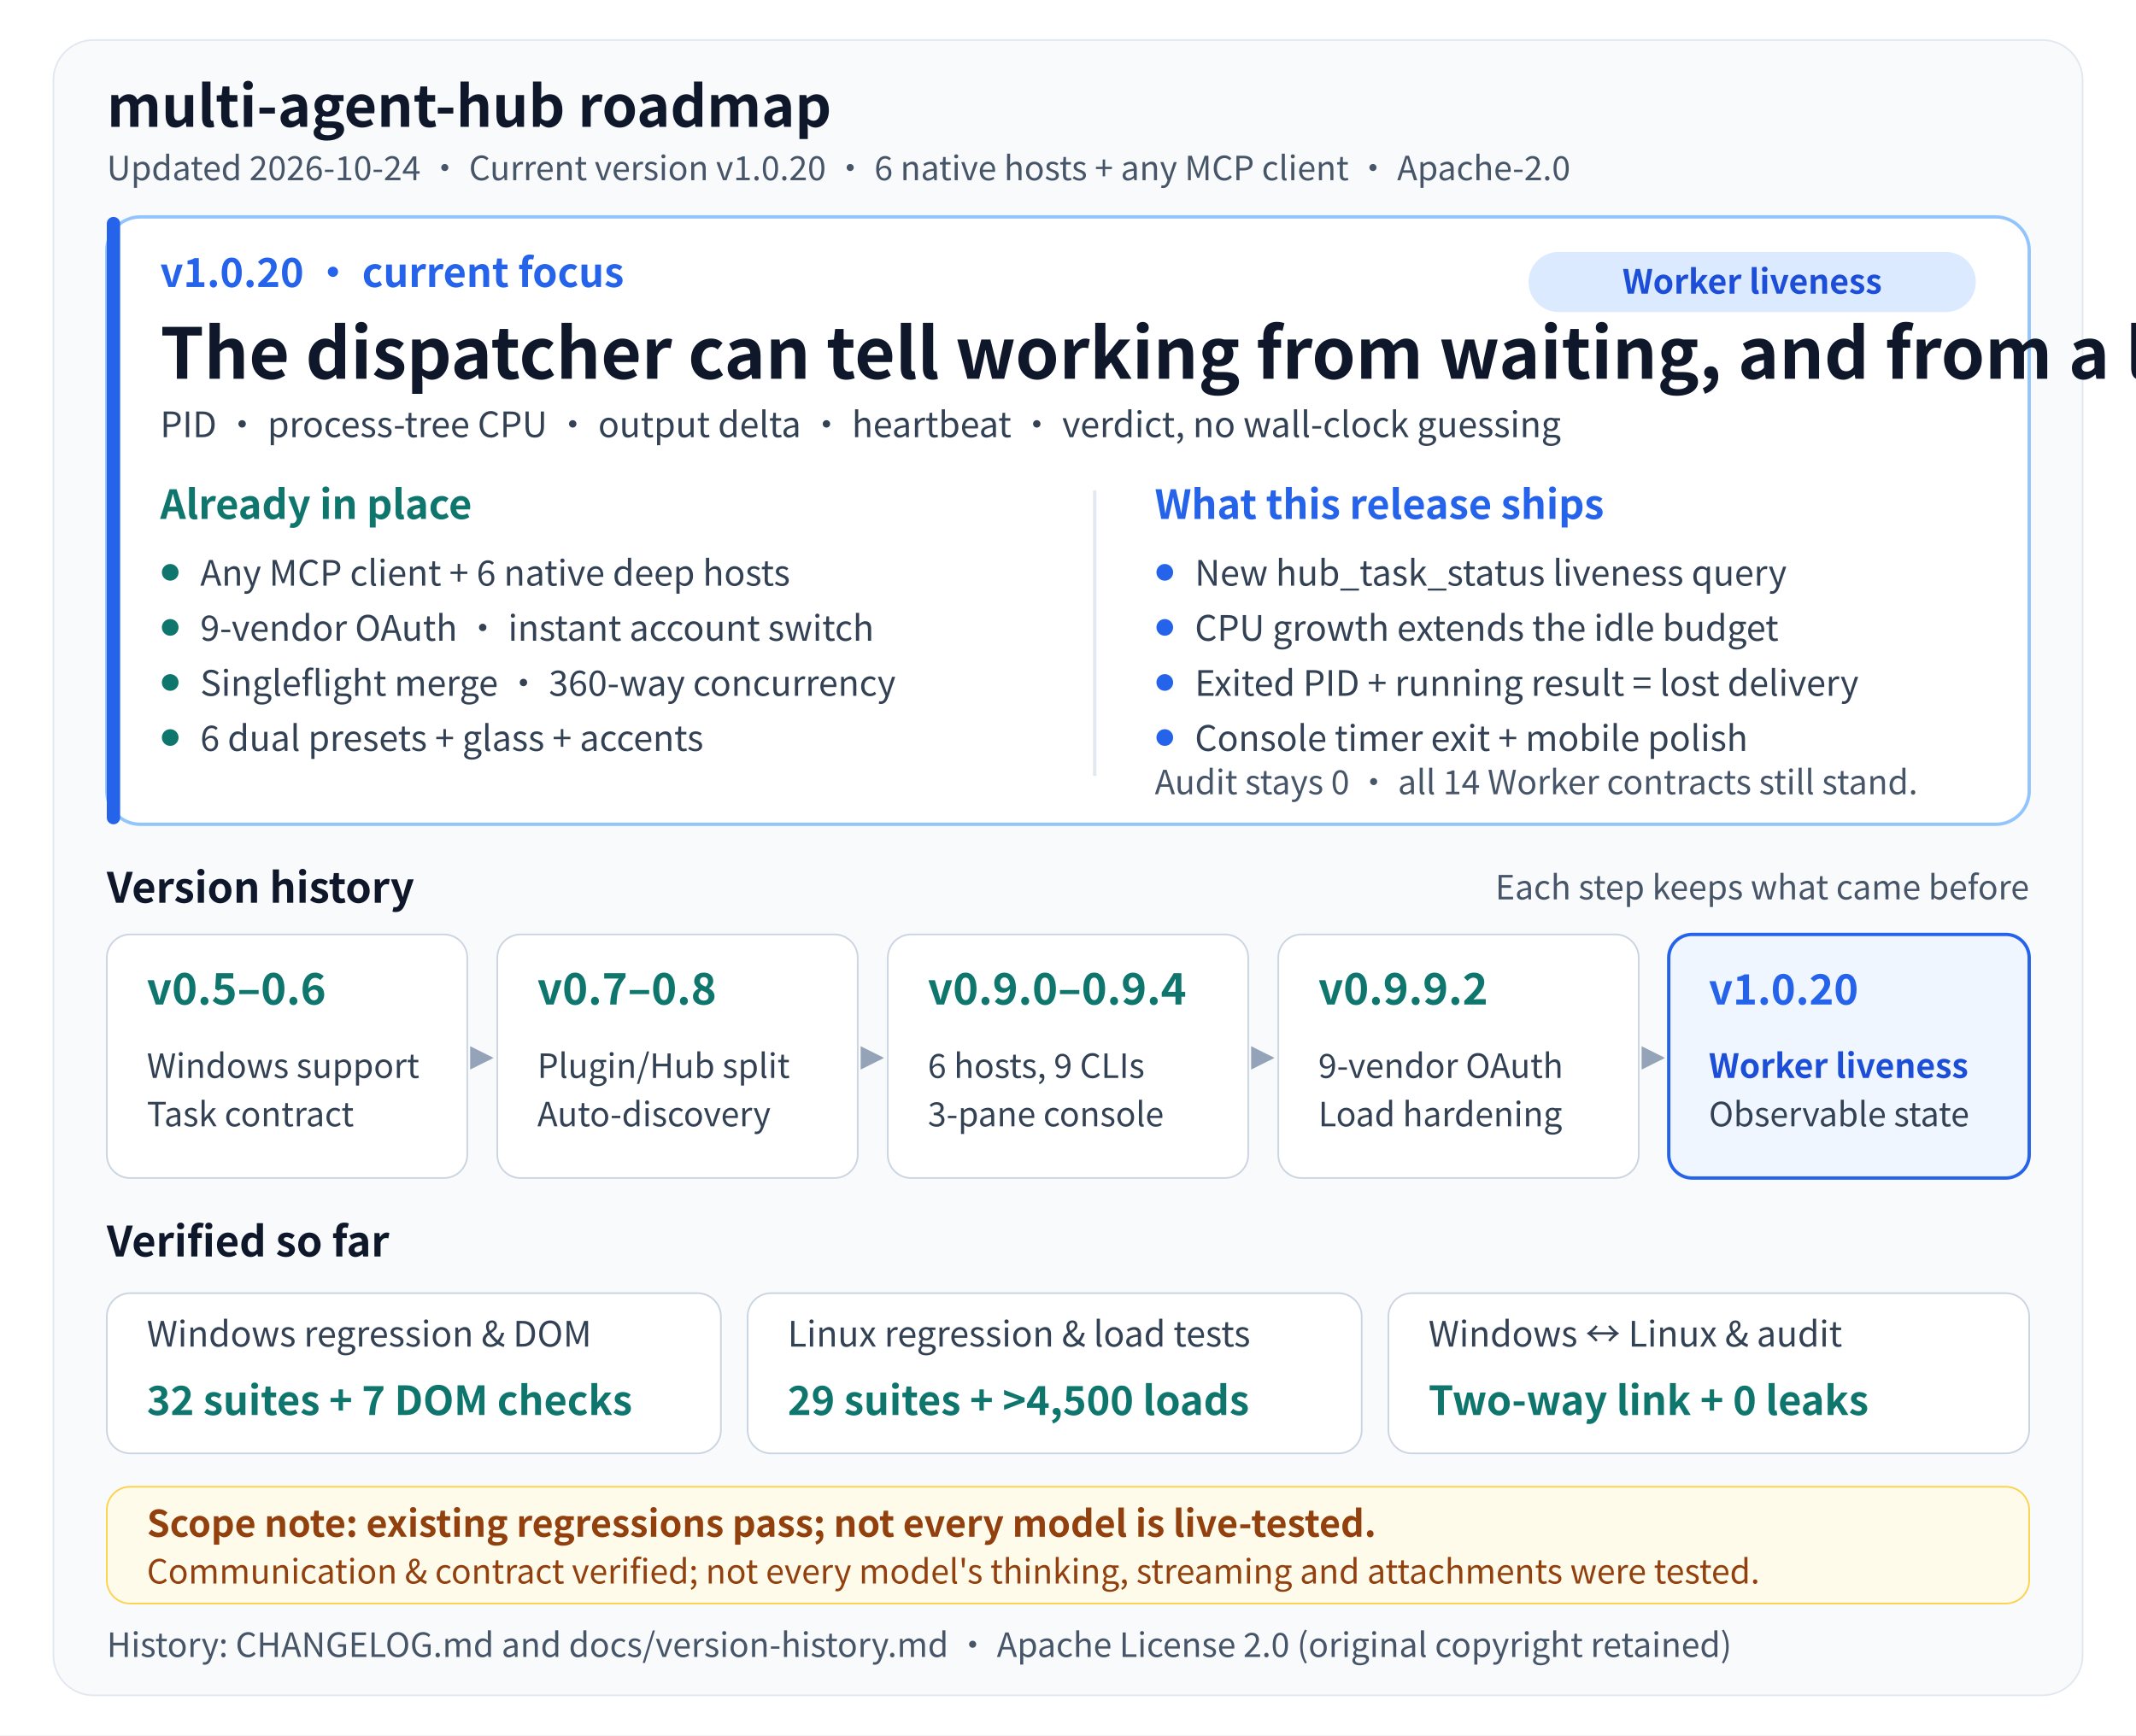
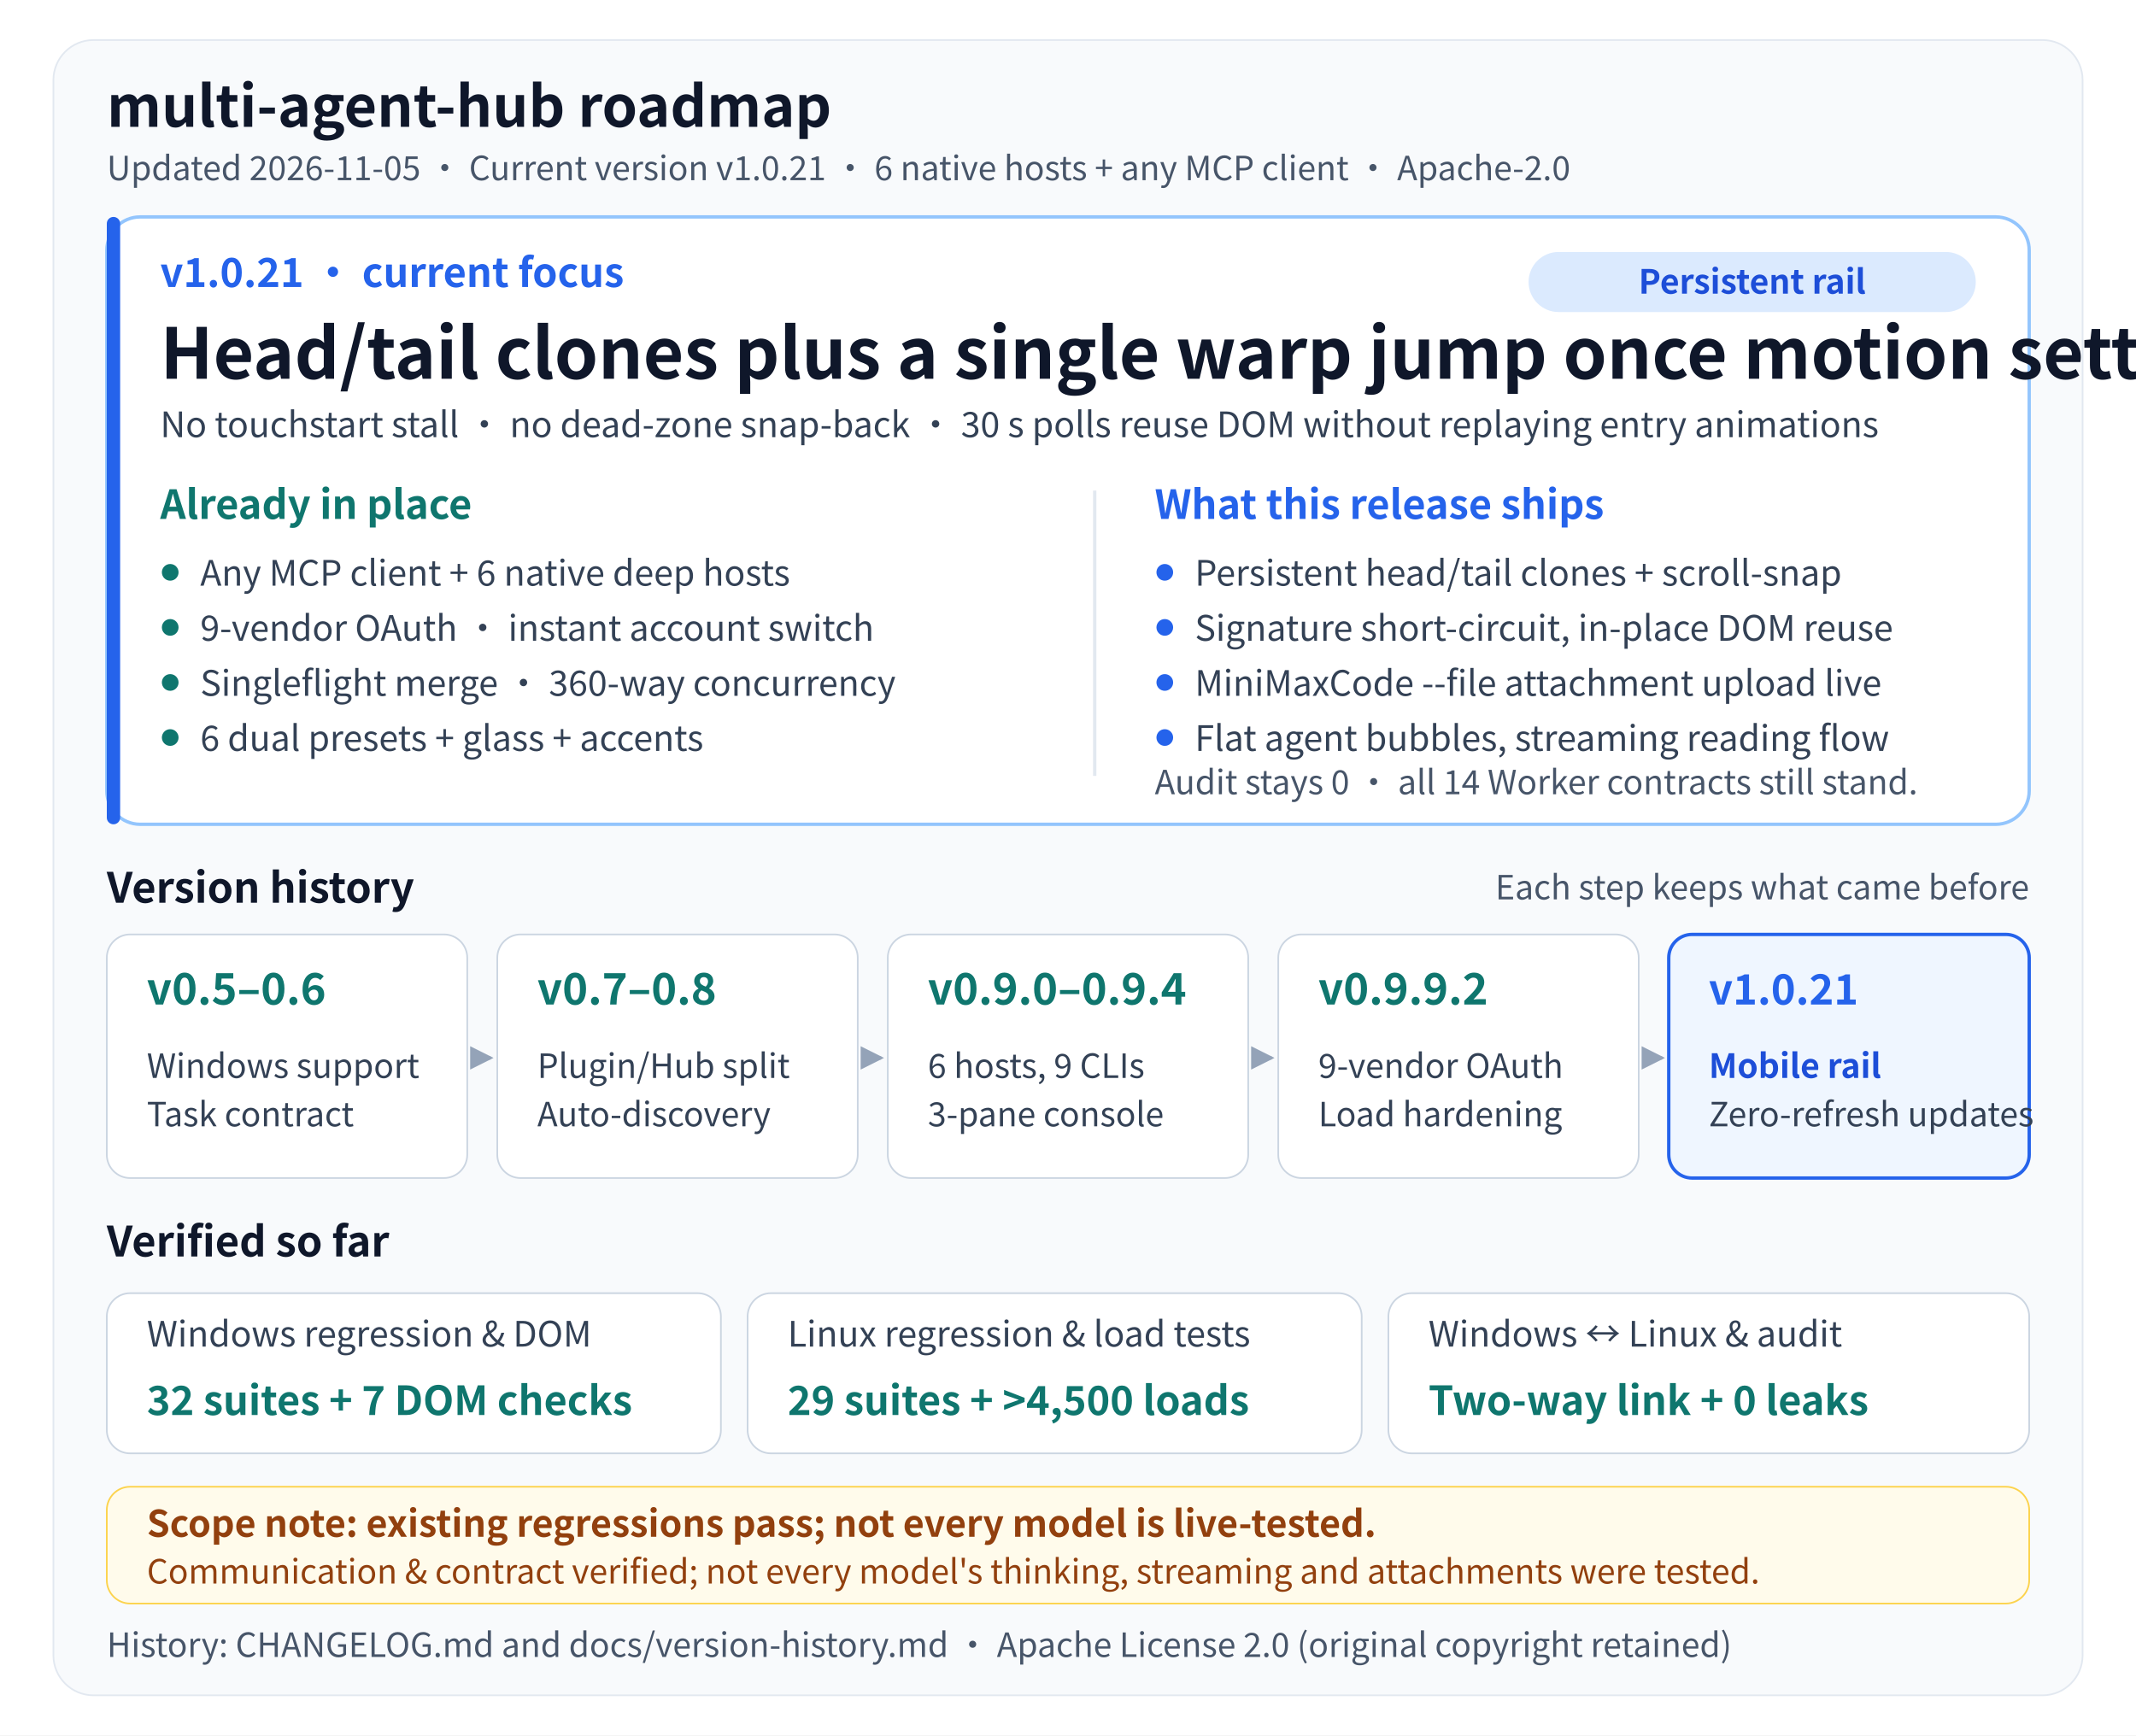
<svg xmlns="http://www.w3.org/2000/svg" width="1280" height="1040" viewBox="0 0 1280 1040" role="img" aria-labelledby="roadmap-title roadmap-desc" font-family="Microsoft YaHei, Noto Sans CJK SC, Segoe UI, sans-serif">
  <defs>
    <style>
      .title { font-size:34px; font-weight:700; fill:#0f172a; }
      .meta { font-size:20px; fill:#475569; }
      .focus { font-size:42px; font-weight:700; fill:#0f172a; }
      .lead { font-size:21px; fill:#334155; }
      .section { font-size:25px; font-weight:700; fill:#0f172a; }
      .body { font-size:21px; fill:#334155; }
      .version { font-size:26px; font-weight:700; fill:#0f766e; }
      .stage { font-size:20px; fill:#334155; }
      .stat { font-size:24px; font-weight:700; fill:#0f766e; }
      .note { font-size:20px; fill:#475569; }
    </style>
    <marker id="timeline-arrow" viewBox="0 0 8 8" refX="7" refY="4" markerWidth="7" markerHeight="7" orient="auto">
      <path d="M 0 0 L 8 4 L 0 8 Z" fill="#94a3b8" />
    </marker>
  </defs>
  <rect width="1280" height="1040" fill="#ffffff" />
  <rect x="32" y="24" width="1216" height="992" rx="24" fill="#f8fafc" stroke="#e2e8f0" />
  <text x="64" y="76" class="title">multi-agent-hub roadmap</text>
-   <text x="64" y="108" class="meta">Updated 2026-10-24 · Current version v1.0.20 · 6 native hosts + any MCP client · Apache-2.0</text>
+   <text x="64" y="108" class="meta">Updated 2026-11-05 · Current version v1.0.21 · 6 native hosts + any MCP client · Apache-2.0</text>
  <g id="current-focus">
    <rect x="64" y="130" width="1152" height="364" rx="20" fill="#ffffff" stroke="#93c5fd" stroke-width="2" />
    <rect x="64" y="130" width="8" height="364" rx="4" fill="#2563eb" />
-     <text x="96" y="172" font-size="24" font-weight="700" fill="#2563eb">v1.0.20 · current focus</text>
+     <text x="96" y="172" font-size="24" font-weight="700" fill="#2563eb">v1.0.21 · current focus</text>
    <rect x="916" y="151" width="268" height="36" rx="18" fill="#dbeafe" />
-     <text x="1050" y="176" text-anchor="middle" font-size="20" font-weight="700" fill="#1d4ed8">Worker liveness</text>
-     <text x="96" y="227" class="focus">The dispatcher can tell working from waiting, and from a lost result</text>
-     <text x="96" y="262" class="lead">PID · process-tree CPU · output delta · heartbeat · verdict, no wall-clock guessing</text>
+     <text x="1050" y="176" text-anchor="middle" font-size="20" font-weight="700" fill="#1d4ed8">Persistent rail</text>
+     <text x="96" y="227" class="focus">Head/tail clones plus a single warp jump once motion settles</text>
+     <text x="96" y="262" class="lead">No touchstart stall · no dead-zone snap-back · 30 s polls reuse DOM without replaying entry animations</text>
    <line x1="656" y1="294" x2="656" y2="465" stroke="#e2e8f0" stroke-width="2" />
    <text x="96" y="311" font-size="24" font-weight="700" fill="#0f766e">Already in place</text>
    <circle cx="102" cy="343" r="5" fill="#0f766e" />
    <text x="120" y="351" class="body">Any MCP client + 6 native deep hosts</text>
    <circle cx="102" cy="376" r="5" fill="#0f766e" />
    <text x="120" y="384" class="body">9-vendor OAuth · instant account switch</text>
    <circle cx="102" cy="409" r="5" fill="#0f766e" />
    <text x="120" y="417" class="body">Singleflight merge · 360-way concurrency</text>
    <circle cx="102" cy="442" r="5" fill="#0f766e" />
    <text x="120" y="450" class="body">6 dual presets + glass + accents</text>
    <text x="692" y="311" font-size="24" font-weight="700" fill="#2563eb">What this release ships</text>
    <circle cx="698" cy="343" r="5" fill="#2563eb" />
-     <text x="716" y="351" class="body">New hub_task_status liveness query</text>
+     <text x="716" y="351" class="body">Persistent head/tail clones + scroll-snap</text>
    <circle cx="698" cy="376" r="5" fill="#2563eb" />
-     <text x="716" y="384" class="body">CPU growth extends the idle budget</text>
+     <text x="716" y="384" class="body">Signature short-circuit, in-place DOM reuse</text>
    <circle cx="698" cy="409" r="5" fill="#2563eb" />
-     <text x="716" y="417" class="body">Exited PID + running result = lost delivery</text>
+     <text x="716" y="417" class="body">MiniMaxCode --file attachment upload live</text>
    <circle cx="698" cy="442" r="5" fill="#2563eb" />
-     <text x="716" y="450" class="body">Console timer exit + mobile polish</text>
+     <text x="716" y="450" class="body">Flat agent bubbles, streaming reading flow</text>
    <text x="692" y="476" class="note">Audit stays 0 · all 14 Worker contracts still stand.</text>
  </g>
  <text x="64" y="541" class="section">Version history</text>
  <text x="1216" y="539" text-anchor="end" class="note">Each step keeps what came before</text>
  <g id="version-timeline">
    <rect x="64" y="560" width="216" height="146" rx="14" fill="#ffffff" stroke="#cbd5e1" />
    <text x="88" y="602" class="version">v0.5–0.6</text>
    <text x="88" y="646" class="stage">Windows support</text>
    <text x="88" y="675" class="stage">Task contract</text>
    <line x1="284" y1="634" x2="294" y2="634" stroke="#94a3b8" stroke-width="2" marker-end="url(#timeline-arrow)" />
    <rect x="298" y="560" width="216" height="146" rx="14" fill="#ffffff" stroke="#cbd5e1" />
    <text x="322" y="602" class="version">v0.7–0.8</text>
    <text x="322" y="646" class="stage">Plugin/Hub split</text>
    <text x="322" y="675" class="stage">Auto-discovery</text>
    <line x1="518" y1="634" x2="528" y2="634" stroke="#94a3b8" stroke-width="2" marker-end="url(#timeline-arrow)" />
    <rect x="532" y="560" width="216" height="146" rx="14" fill="#ffffff" stroke="#cbd5e1" />
    <text x="556" y="602" class="version">v0.9.0–0.9.4</text>
    <text x="556" y="646" class="stage">6 hosts, 9 CLIs</text>
    <text x="556" y="675" class="stage">3-pane console</text>
    <line x1="752" y1="634" x2="762" y2="634" stroke="#94a3b8" stroke-width="2" marker-end="url(#timeline-arrow)" />
    <rect x="766" y="560" width="216" height="146" rx="14" fill="#ffffff" stroke="#cbd5e1" />
    <text x="790" y="602" class="version">v0.9.9.2</text>
    <text x="790" y="646" class="stage">9-vendor OAuth</text>
    <text x="790" y="675" class="stage">Load hardening</text>
    <line x1="986" y1="634" x2="996" y2="634" stroke="#94a3b8" stroke-width="2" marker-end="url(#timeline-arrow)" />
    <rect x="1000" y="560" width="216" height="146" rx="14" fill="#eff6ff" stroke="#2563eb" stroke-width="2" />
-     <text x="1024" y="602" font-size="25" font-weight="700" fill="#2563eb">v1.0.20</text>
-     <text x="1024" y="646" font-size="20" font-weight="700" fill="#1d4ed8">Worker liveness</text>
-     <text x="1024" y="675" class="stage">Observable state</text>
+     <text x="1024" y="602" font-size="25" font-weight="700" fill="#2563eb">v1.0.21</text>
+     <text x="1024" y="646" font-size="20" font-weight="700" fill="#1d4ed8">Mobile rail</text>
+     <text x="1024" y="675" class="stage">Zero-refresh updates</text>
  </g>
  <text x="64" y="753" class="section">Verified so far</text>
  <g id="validation-summary">
    <rect x="64" y="775" width="368" height="96" rx="14" fill="#ffffff" stroke="#cbd5e1" />
    <text x="88" y="807" class="body">Windows regression &amp; DOM</text>
    <text x="88" y="848" class="stat">32 suites + 7 DOM checks</text>
    <rect x="448" y="775" width="368" height="96" rx="14" fill="#ffffff" stroke="#cbd5e1" />
    <text x="472" y="807" class="body">Linux regression &amp; load tests</text>
    <text x="472" y="848" class="stat">29 suites + &gt;4,500 loads</text>
    <rect x="832" y="775" width="384" height="96" rx="14" fill="#ffffff" stroke="#cbd5e1" />
    <text x="856" y="807" class="body">Windows ↔ Linux &amp; audit</text>
    <text x="856" y="848" class="stat">Two-way link + 0 leaks</text>
  </g>
  <g id="authentication-boundary">
    <rect x="64" y="891" width="1152" height="70" rx="14" fill="#fffbeb" stroke="#fcd34d" />
    <text x="88" y="921" font-size="22" font-weight="700" fill="#92400e">Scope note: existing regressions pass; not every model is live-tested.</text>
    <text x="88" y="949" font-size="20" fill="#92400e">Communication &amp; contract verified; not every model's thinking, streaming and attachments were tested.</text>
  </g>
  <text x="64" y="993" class="note">History: CHANGELOG.md and docs/version-history.md · Apache License 2.0 (original copyright retained)</text>
</svg>
